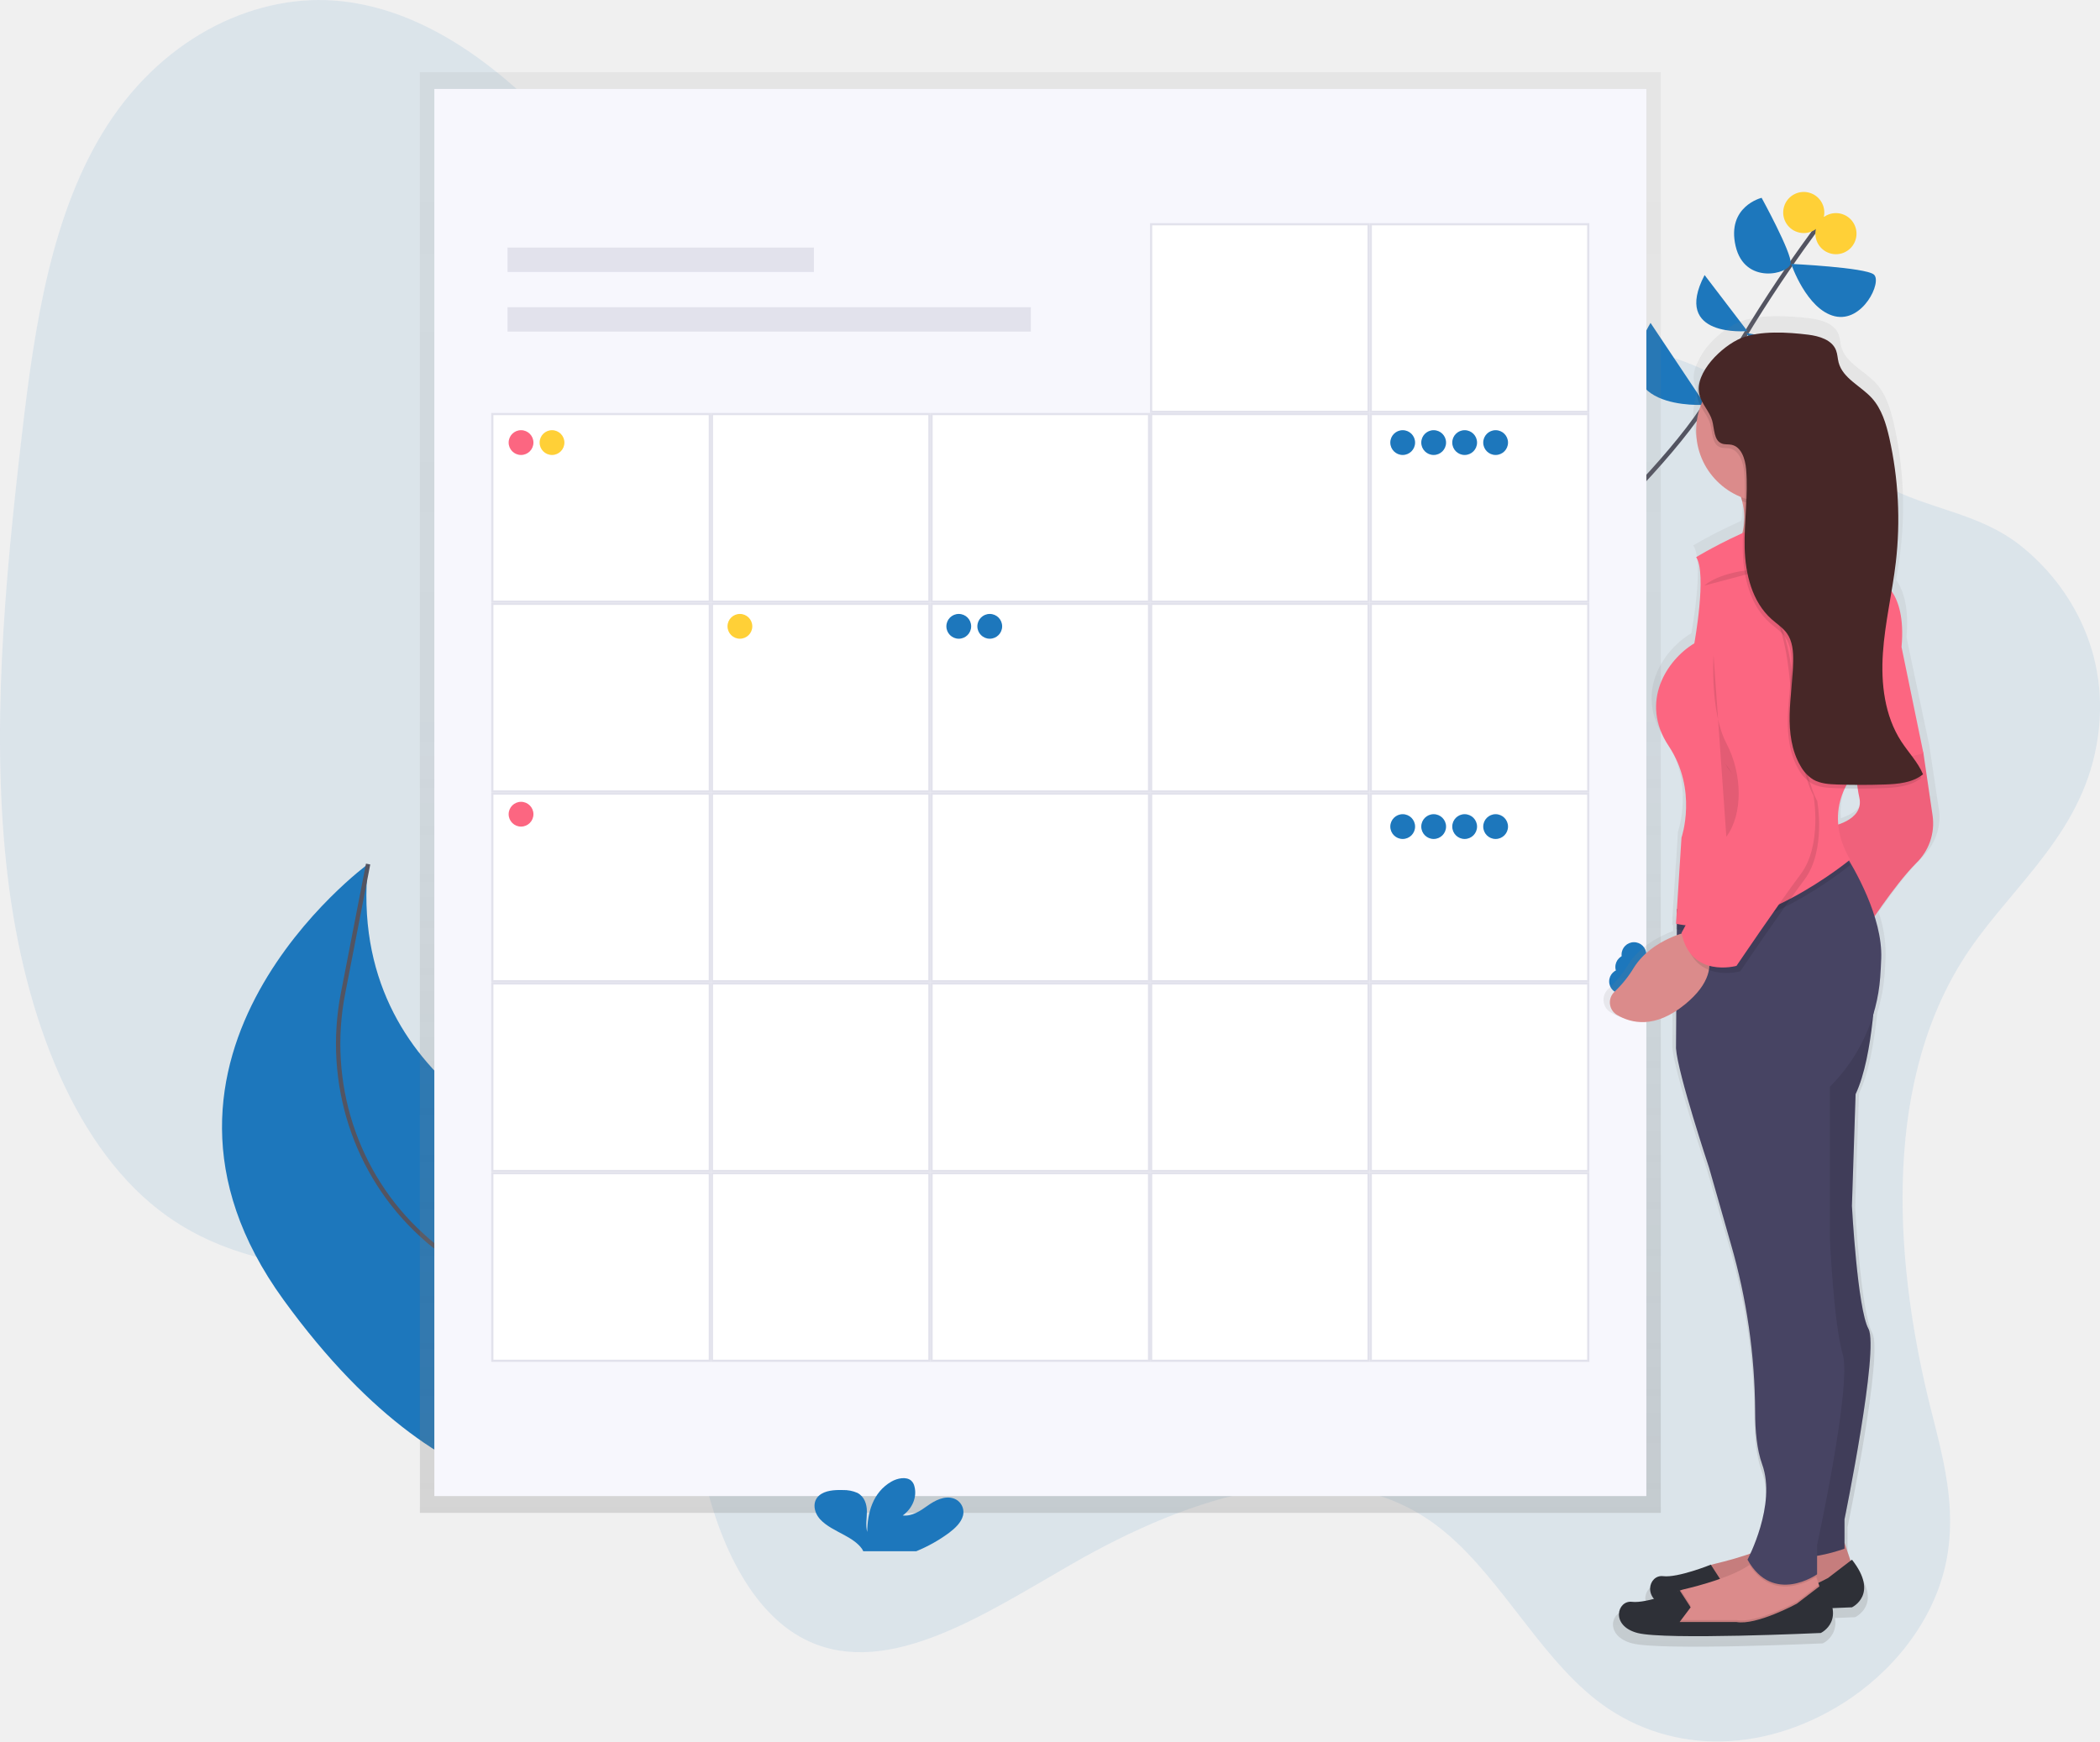
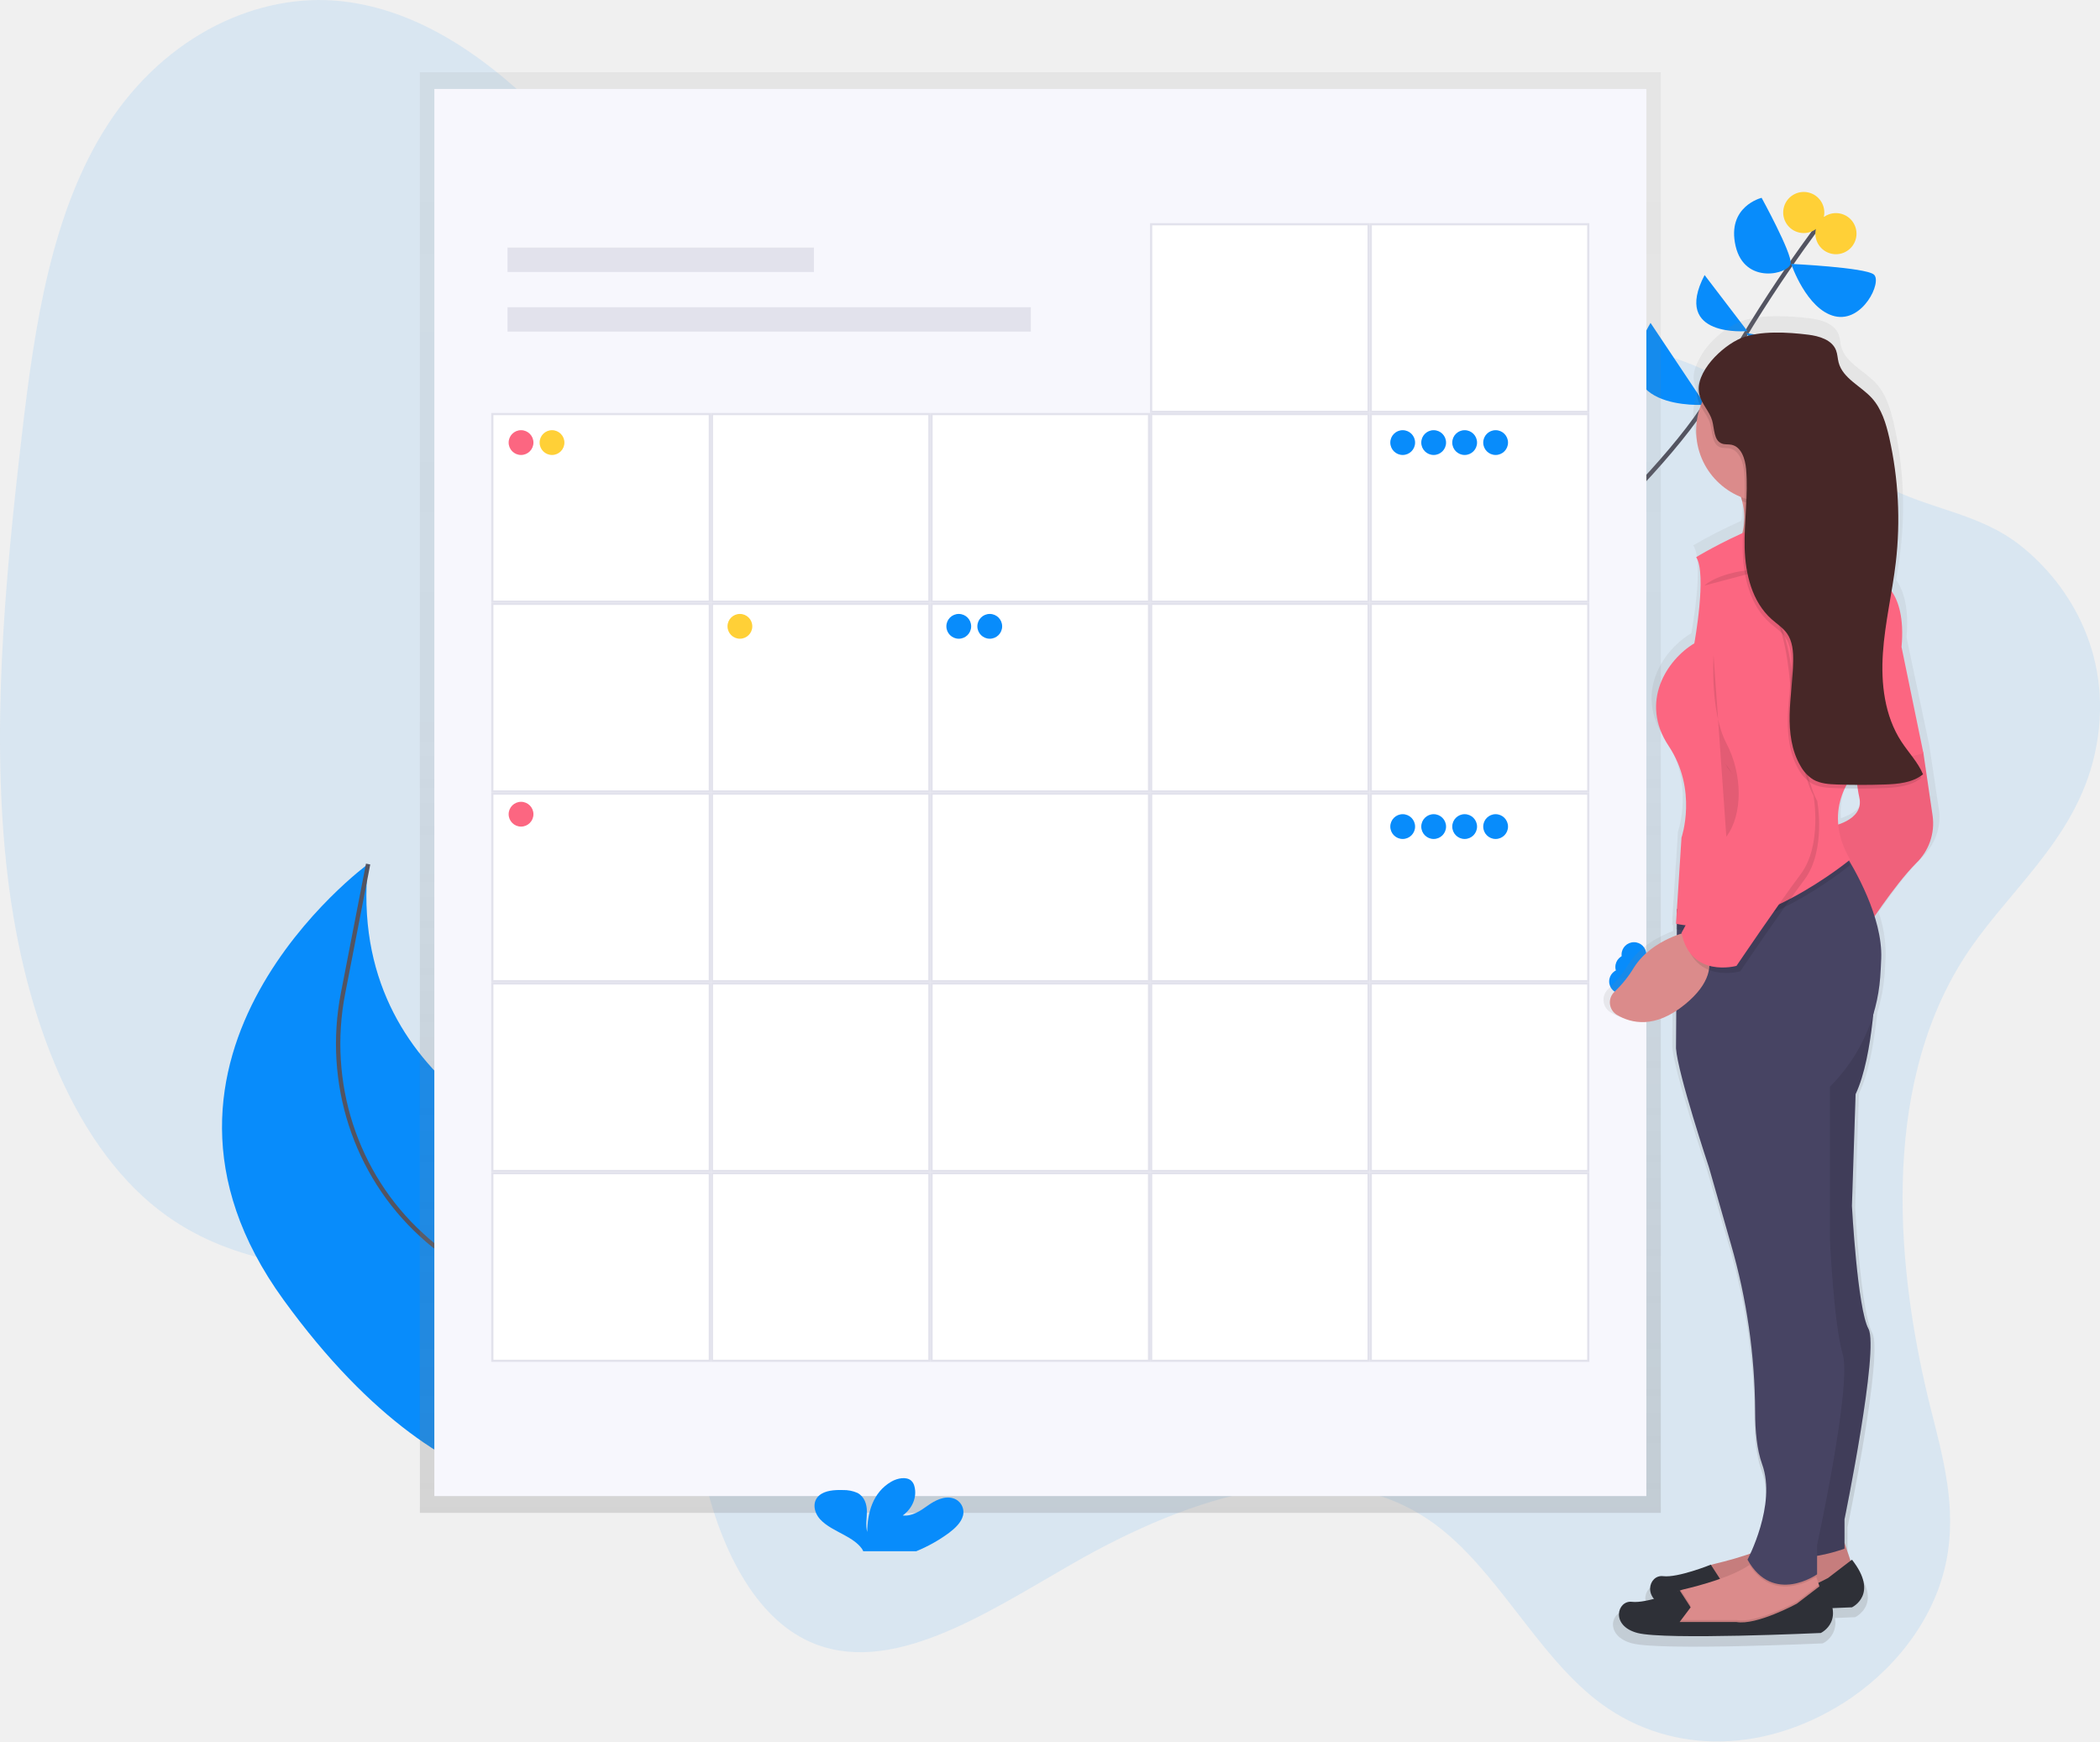
<svg xmlns="http://www.w3.org/2000/svg" xmlns:xlink="http://www.w3.org/1999/xlink" id="53917d2c-59b7-443c-9dc6-ca37ebed1a74" data-name="Layer 1" width="965.64" height="800.81" viewBox="0 0 965.64 800.81">
  <defs>
    <linearGradient id="5075b4d4-ce6f-410a-b63e-15cf2dd063e7" x1="478.38" y1="695.72" x2="478.38" y2="33.2" gradientUnits="userSpaceOnUse">
      <stop offset="0" stop-color="gray" stop-opacity="0.25" />
      <stop offset="0.54" stop-color="gray" stop-opacity="0.12" />
      <stop offset="1" stop-color="gray" stop-opacity="0.1" />
    </linearGradient>
    <linearGradient id="dee71953-6e04-4c93-a054-139b0acb5af5" x1="1834.21" y1="806.87" x2="1834.21" y2="194.98" gradientTransform="matrix(-1, 0, 0, 1, 2766, 0)" xlink:href="#5075b4d4-ce6f-410a-b63e-15cf2dd063e7" />
  </defs>
-   <path d="M1019.06,492.09c-37.09,60-30.14,141.74-13.85,206.19,5.45,21.58,11.73,44.36,7.07,68.51-5.7,29.53-26.48,52.72-47.51,66-38.34,24.15-82.12,23.48-114-1.77-27.53-21.81-45.66-59.85-73.77-80.49-47-34.55-111.54-13.61-167.58,18.68C569.79,792,526.17,821,489.54,804.58c-25.77-11.53-41.84-44.06-49.34-79.46-3.62-17.09-5.81-35.76-14.11-48.78-4.94-7.74-11.73-12.92-18.77-17.17-64.25-38.74-151.18-6.35-213.14-50.22-41.85-29.62-65.64-90.8-73.46-156.22s-1.39-135.42,6.66-204.34c5.73-49,13.48-101.42,39.2-141.27,27.21-42.15,70.1-61,107.38-57s69.65,27.62,97.55,56.49c34.87,36.08,66.32,82.16,111.45,93.8,30.74,7.93,64.31-1.25,97-6.44,54.58-8.68,108.4-6.19,161.84-2.93,51.16,3.12,102.63,7,150.3,25,33.73,12.75,59.62,39.29,91.1,56.55,20.52,11.25,43.67,12.68,62.79,27.68,23.55,18.48,43.93,52.59,34.5,95.71C1071.5,437,1038.74,460.25,1019.06,492.09Z" transform="translate(-117.18 -49.59)" fill="#1d77bc" opacity="0.1" />
+   <path d="M1019.06,492.09c-37.09,60-30.14,141.74-13.85,206.19,5.45,21.58,11.73,44.36,7.07,68.51-5.7,29.53-26.48,52.72-47.51,66-38.34,24.15-82.12,23.48-114-1.77-27.53-21.81-45.66-59.85-73.77-80.49-47-34.55-111.54-13.61-167.58,18.68C569.79,792,526.17,821,489.54,804.58c-25.77-11.53-41.84-44.06-49.34-79.46-3.62-17.09-5.81-35.76-14.11-48.78-4.94-7.74-11.73-12.92-18.77-17.17-64.25-38.74-151.18-6.35-213.14-50.22-41.85-29.62-65.64-90.8-73.46-156.22s-1.39-135.42,6.66-204.34c5.73-49,13.48-101.42,39.2-141.27,27.21-42.15,70.1-61,107.38-57s69.65,27.62,97.55,56.49c34.87,36.08,66.32,82.16,111.45,93.8,30.74,7.93,64.31-1.25,97-6.44,54.58-8.68,108.4-6.19,161.84-2.93,51.16,3.12,102.63,7,150.3,25,33.73,12.75,59.62,39.29,91.1,56.55,20.52,11.25,43.67,12.68,62.79,27.68,23.55,18.48,43.93,52.59,34.5,95.71C1071.5,437,1038.74,460.25,1019.06,492.09Z" transform="translate(-117.18 -49.59)" fill="#088cfb" opacity="0.1" />
  <path d="M781.67,356.47s101-84.63,123.46-127.3,51.05-79.44,51.05-79.44" transform="translate(-117.18 -49.59)" fill="none" stroke="#535461" stroke-miterlimit="10" stroke-width="2" />
-   <path d="M942.9,245.12l-43.69-9.85S909.52,281.35,942.9,245.12Z" transform="translate(-117.18 -49.59)" fill="#1d77bc" />
-   <path d="M876.14,198.08l25.14,37.65S852.13,239.28,876.14,198.08Z" transform="translate(-117.18 -49.59)" fill="#1d77bc" />
-   <path d="M960.09,209.73l-39.93-7S945.24,240.88,960.09,209.73Z" transform="translate(-117.18 -49.59)" fill="#1d77bc" />
-   <path d="M901,176.08l19.67,25.76S885.85,205.14,901,176.08Z" transform="translate(-117.18 -49.59)" fill="#1d77bc" />
-   <path d="M940.81,170.95s34,1.62,38,4.87-5.07,22.3-18,19.19S940.81,170.95,940.81,170.95Z" transform="translate(-117.18 -49.59)" fill="#1d77bc" />
-   <path d="M927.22,140.56s13.89,25.31,13.37,30.13-21.17,10.23-25.34-8S927.22,140.56,927.22,140.56Z" transform="translate(-117.18 -49.59)" fill="#1d77bc" />
+   <path d="M942.9,245.12l-43.69-9.85S909.52,281.35,942.9,245.12Z" transform="translate(-117.18 -49.59)" fill="#088cfb" />
+   <path d="M876.14,198.08l25.14,37.65S852.13,239.28,876.14,198.08Z" transform="translate(-117.18 -49.59)" fill="#088cfb" />
+   <path d="M960.09,209.73l-39.93-7S945.24,240.88,960.09,209.73Z" transform="translate(-117.18 -49.59)" fill="#088cfb" />
+   <path d="M901,176.08l19.67,25.76S885.85,205.14,901,176.08Z" transform="translate(-117.18 -49.59)" fill="#088cfb" />
+   <path d="M940.81,170.95s34,1.62,38,4.87-5.07,22.3-18,19.19S940.81,170.95,940.81,170.95Z" transform="translate(-117.18 -49.59)" fill="#088cfb" />
+   <path d="M927.22,140.56s13.89,25.31,13.37,30.13-21.17,10.23-25.34-8S927.22,140.56,927.22,140.56Z" transform="translate(-117.18 -49.59)" fill="#088cfb" />
  <circle cx="963.75" cy="154.12" r="9.49" transform="matrix(0.3, -0.95, 0.95, 0.3, 408.68, 976.78)" fill="#ffd037" />
  <circle cx="948.9" cy="144.43" r="9.49" transform="matrix(0.3, -0.95, 0.95, 0.3, 407.54, 955.85)" fill="#ffd037" />
-   <path d="M466.64,688.22S482.85,640,380.09,581.87c0,0-104.34-30.43-93.67-134.93,0,0-120.28,88.12-38.89,200.37s151.64,87.75,151.64,87.75Z" transform="translate(-117.18 -49.59)" fill="#1d77bc" />
+   <path d="M466.64,688.22S482.85,640,380.09,581.87c0,0-104.34-30.43-93.67-134.93,0,0-120.28,88.12-38.89,200.37s151.64,87.75,151.64,87.75Z" transform="translate(-117.18 -49.59)" fill="#088cfb" />
  <path d="M435.31,710s-50.14-54.19-98.2-75.14A95.71,95.71,0,0,1,311,617.47c-30.64-28-44-70.25-36.1-111l11.55-59.53" transform="translate(-117.18 -49.59)" fill="none" stroke="#535461" stroke-miterlimit="10" stroke-width="2" />
  <rect x="193.07" y="33.2" width="570.61" height="662.53" fill="url(#5075b4d4-ce6f-410a-b63e-15cf2dd063e7)" />
  <rect x="199.72" y="40.91" width="557.32" height="647.09" fill="#f7f7fd" />
  <rect x="233.38" y="113.85" width="140.89" height="11.22" fill="#e2e2ec" />
  <rect x="233.38" y="141.28" width="240.63" height="11.22" fill="#e2e2ec" />
  <rect x="630.36" y="103.13" width="99.99" height="86.28" fill="#fff" />
  <path d="M847,153.22V238.5H748V153.22h99m1-1H747V239.5H848V152.22Z" transform="translate(-117.18 -49.59)" fill="#e2e2ec" />
  <rect x="529.37" y="103.13" width="99.99" height="86.28" fill="#fff" />
  <path d="M746,153.22V238.5h-99V153.22h99m1-1h-101V239.5H747V152.22Z" transform="translate(-117.18 -49.59)" fill="#e2e2ec" />
  <rect x="630.36" y="190.41" width="99.99" height="86.28" fill="#fff" />
  <path d="M847,240.5v85.28H748V240.5h99m1-1H747v87.28H848V239.5Z" transform="translate(-117.18 -49.59)" fill="#e2e2ec" />
  <rect x="529.37" y="190.41" width="99.99" height="86.28" fill="#fff" />
  <path d="M746,240.5v85.28h-99V240.5h99m1-1h-101v87.28H747V239.5Z" transform="translate(-117.18 -49.59)" fill="#e2e2ec" />
  <rect x="428.38" y="190.41" width="99.99" height="86.28" fill="#fff" />
  <path d="M645.05,240.5v85.28h-99V240.5h99m1-1h-101v87.28h101V239.5Z" transform="translate(-117.18 -49.59)" fill="#e2e2ec" />
  <rect x="327.39" y="190.41" width="99.99" height="86.28" fill="#fff" />
  <path d="M544.06,240.5v85.28h-99V240.5h99m1-1h-101v87.28h101V239.5Z" transform="translate(-117.18 -49.59)" fill="#e2e2ec" />
  <rect x="226.4" y="190.41" width="99.99" height="86.28" fill="#fff" />
  <path d="M443.07,240.5v85.28h-99V240.5h99m1-1h-101v87.28h101V239.5Z" transform="translate(-117.18 -49.59)" fill="#e2e2ec" />
  <rect x="630.36" y="277.68" width="99.99" height="86.28" fill="#fff" />
  <path d="M847,327.78v85.28H748V327.78h99m1-1H747v87.28H848V326.78Z" transform="translate(-117.18 -49.59)" fill="#e2e2ec" />
  <rect x="529.37" y="277.68" width="99.99" height="86.28" fill="#fff" />
  <path d="M746,327.78v85.28h-99V327.78h99m1-1h-101v87.28H747V326.78Z" transform="translate(-117.18 -49.59)" fill="#e2e2ec" />
  <rect x="428.38" y="277.68" width="99.99" height="86.28" fill="#fff" />
  <path d="M645.05,327.78v85.28h-99V327.78h99m1-1h-101v87.28h101V326.78Z" transform="translate(-117.18 -49.59)" fill="#e2e2ec" />
  <rect x="327.39" y="277.68" width="99.99" height="86.28" fill="#fff" />
  <path d="M544.06,327.78v85.28h-99V327.78h99m1-1h-101v87.28h101V326.78Z" transform="translate(-117.18 -49.59)" fill="#e2e2ec" />
  <rect x="226.4" y="277.68" width="99.99" height="86.28" fill="#fff" />
  <path d="M443.07,327.78v85.28h-99V327.78h99m1-1h-101v87.28h101V326.78Z" transform="translate(-117.18 -49.59)" fill="#e2e2ec" />
  <rect x="630.36" y="364.96" width="99.99" height="86.28" fill="#fff" />
  <path d="M847,415.05v85.28H748V415.05h99m1-1H747v87.28H848V414.05Z" transform="translate(-117.18 -49.59)" fill="#e2e2ec" />
  <rect x="529.37" y="364.96" width="99.99" height="86.28" fill="#fff" />
  <path d="M746,415.05v85.28h-99V415.05h99m1-1h-101v87.28H747V414.05Z" transform="translate(-117.18 -49.59)" fill="#e2e2ec" />
  <rect x="428.38" y="364.96" width="99.99" height="86.28" fill="#fff" />
  <path d="M645.05,415.05v85.28h-99V415.05h99m1-1h-101v87.28h101V414.05Z" transform="translate(-117.18 -49.59)" fill="#e2e2ec" />
  <rect x="327.39" y="364.96" width="99.99" height="86.28" fill="#fff" />
  <path d="M544.06,415.05v85.28h-99V415.05h99m1-1h-101v87.28h101V414.05Z" transform="translate(-117.18 -49.59)" fill="#e2e2ec" />
  <rect x="226.4" y="364.96" width="99.99" height="86.28" fill="#fff" />
  <path d="M443.07,415.05v85.28h-99V415.05h99m1-1h-101v87.28h101V414.05Z" transform="translate(-117.18 -49.59)" fill="#e2e2ec" />
  <rect x="630.36" y="452.23" width="99.99" height="86.28" fill="#fff" />
  <path d="M847,502.33V587.6H748V502.33h99m1-1H747V588.6H848V501.33Z" transform="translate(-117.18 -49.59)" fill="#e2e2ec" />
  <rect x="529.37" y="452.23" width="99.99" height="86.28" fill="#fff" />
  <path d="M746,502.33V587.6h-99V502.33h99m1-1h-101V588.6H747V501.33Z" transform="translate(-117.18 -49.59)" fill="#e2e2ec" />
  <rect x="428.38" y="452.23" width="99.99" height="86.28" fill="#fff" />
  <path d="M645.05,502.33V587.6h-99V502.33h99m1-1h-101V588.6h101V501.33Z" transform="translate(-117.18 -49.59)" fill="#e2e2ec" />
  <rect x="327.39" y="452.23" width="99.99" height="86.28" fill="#fff" />
  <path d="M544.06,502.33V587.6h-99V502.33h99m1-1h-101V588.6h101V501.33Z" transform="translate(-117.18 -49.59)" fill="#e2e2ec" />
  <rect x="226.4" y="452.23" width="99.99" height="86.28" fill="#fff" />
  <path d="M443.07,502.33V587.6h-99V502.33h99m1-1h-101V588.6h101V501.33Z" transform="translate(-117.18 -49.59)" fill="#e2e2ec" />
  <rect x="630.36" y="539.51" width="99.99" height="86.28" fill="#fff" />
  <path d="M847,589.6v85.28H748V589.6h99m1-1H747v87.28H848V588.6Z" transform="translate(-117.18 -49.59)" fill="#e2e2ec" />
  <rect x="529.37" y="539.51" width="99.99" height="86.28" fill="#fff" />
  <path d="M746,589.6v85.28h-99V589.6h99m1-1h-101v87.28H747V588.6Z" transform="translate(-117.18 -49.59)" fill="#e2e2ec" />
  <rect x="428.38" y="539.51" width="99.99" height="86.28" fill="#fff" />
  <path d="M645.05,589.6v85.28h-99V589.6h99m1-1h-101v87.28h101V588.6Z" transform="translate(-117.18 -49.59)" fill="#e2e2ec" />
  <rect x="327.39" y="539.51" width="99.99" height="86.28" fill="#fff" />
  <path d="M544.06,589.6v85.28h-99V589.6h99m1-1h-101v87.28h101V588.6Z" transform="translate(-117.18 -49.59)" fill="#e2e2ec" />
  <rect x="226.4" y="539.51" width="99.99" height="86.28" fill="#fff" />
  <path d="M443.07,589.6v85.28h-99V589.6h99m1-1h-101v87.28h101V588.6Z" transform="translate(-117.18 -49.59)" fill="#e2e2ec" />
-   <path d="M553.6,754.48c2.86-2.17,5.55-4.73,6.38-7.85a6.64,6.64,0,0,0-4.46-8c-4.09-1.28-8.46,1-11.78,3.37s-7.11,5-11.45,4.51c4.49-3.25,6.63-8.52,5.39-13.31a5.16,5.16,0,0,0-1.5-2.7c-2.27-2-6.39-1.13-9.11.43-8.65,5-11.06,14.55-11.11,23.18-.87-3.11-.14-6.35-.16-9.55s-1.09-6.73-4.39-8.45a15.71,15.71,0,0,0-6.7-1.29c-3.89-.12-8.22.2-10.87,2.52-3.3,2.88-2.44,7.72.43,10.89s7.24,5.16,11.25,7.35c3.06,1.67,6.16,3.62,8,6.26a5.68,5.68,0,0,1,.6,1.12h24.37A70.07,70.07,0,0,0,553.6,754.48Z" transform="translate(-117.18 -49.59)" fill="#1d77bc" />
+   <path d="M553.6,754.48c2.86-2.17,5.55-4.73,6.38-7.85a6.64,6.64,0,0,0-4.46-8c-4.09-1.28-8.46,1-11.78,3.37s-7.11,5-11.45,4.51c4.49-3.25,6.63-8.52,5.39-13.31a5.16,5.16,0,0,0-1.5-2.7c-2.27-2-6.39-1.13-9.11.43-8.65,5-11.06,14.55-11.11,23.18-.87-3.11-.14-6.35-.16-9.55s-1.09-6.73-4.39-8.45a15.71,15.71,0,0,0-6.7-1.29c-3.89-.12-8.22.2-10.87,2.52-3.3,2.88-2.44,7.72.43,10.89s7.24,5.16,11.25,7.35c3.06,1.67,6.16,3.62,8,6.26a5.68,5.68,0,0,1,.6,1.12h24.37A70.07,70.07,0,0,0,553.6,754.48Z" transform="translate(-117.18 -49.59)" fill="#088cfb" />
  <circle cx="239.59" cy="203.53" r="5.7" fill="#fc6681" />
  <circle cx="253.83" cy="203.53" r="5.7" fill="#ffd037" />
-   <circle cx="440.87" cy="288.03" r="5.7" fill="#1d77bc" />
-   <circle cx="455.12" cy="288.03" r="5.7" fill="#1d77bc" />
-   <circle cx="745.64" cy="451.33" r="5.7" fill="#1d77bc" />
-   <circle cx="748.49" cy="444.69" r="5.7" fill="#1d77bc" />
-   <circle cx="751.34" cy="438.99" r="5.7" fill="#1d77bc" />
-   <circle cx="645" cy="203.53" r="5.7" fill="#1d77bc" />
-   <circle cx="659.24" cy="203.53" r="5.7" fill="#1d77bc" />
-   <circle cx="673.49" cy="203.53" r="5.7" fill="#1d77bc" />
-   <circle cx="687.73" cy="203.53" r="5.7" fill="#1d77bc" />
-   <circle cx="645" cy="380.12" r="5.7" fill="#1d77bc" />
-   <circle cx="659.24" cy="380.12" r="5.7" fill="#1d77bc" />
-   <circle cx="673.49" cy="380.12" r="5.7" fill="#1d77bc" />
-   <circle cx="687.73" cy="380.12" r="5.7" fill="#1d77bc" />
+   <circle cx="440.87" cy="288.03" r="5.7" fill="#088cfb" />
+   <circle cx="455.12" cy="288.03" r="5.7" fill="#088cfb" />
+   <circle cx="745.64" cy="451.33" r="5.7" fill="#088cfb" />
+   <circle cx="748.49" cy="444.69" r="5.7" fill="#088cfb" />
+   <circle cx="751.34" cy="438.99" r="5.7" fill="#088cfb" />
+   <circle cx="645" cy="203.53" r="5.7" fill="#088cfb" />
+   <circle cx="659.24" cy="203.53" r="5.7" fill="#088cfb" />
+   <circle cx="673.49" cy="203.53" r="5.7" fill="#088cfb" />
+   <circle cx="687.73" cy="203.53" r="5.7" fill="#088cfb" />
+   <circle cx="645" cy="380.12" r="5.7" fill="#088cfb" />
+   <circle cx="659.24" cy="380.12" r="5.7" fill="#088cfb" />
+   <circle cx="673.49" cy="380.12" r="5.7" fill="#088cfb" />
+   <circle cx="687.73" cy="380.12" r="5.7" fill="#088cfb" />
  <circle cx="340.23" cy="288.03" r="5.7" fill="#ffd037" />
  <circle cx="239.59" cy="374.43" r="5.7" fill="#fc6681" />
  <path d="M857.9,515.22c6.25,3.69,16,6.09,28.35-1.84l-.12,17.56c.88,12,15.77,55.91,15.77,55.91l10.5,36.1a282.47,282.47,0,0,1,11.54,78.53c0,8.81.82,17.89,3.35,24.72,5.59,15.11-2.2,34.58-5.58,41.83a175.68,175.68,0,0,1-17.33,4.88,11.84,11.84,0,0,0-1.55.47l-.07-.1S887,779.53,880,778.67c-5.22-.64-8.49,5.87-4.4,10.66-3.86,1-7.82,1.71-10.49,1.38-7-.86-10.51,11.18,2.63,14.62s87.59,0,87.59,0a10.56,10.56,0,0,0,5.6-11.66c5.72-.22,9.29-.39,9.29-.39s13.14-6,0-22.37l-.7.53-2.81-8.27V752s16.64-80,11.39-89.46-7.88-57.63-7.88-57.63L972,552.44c4.75-9.8,7.18-25.16,8.41-37.17a78.87,78.87,0,0,0,3.36-17.63c.21-2.82.38-5.78.49-8.85A59.33,59.33,0,0,0,981,469c5-7.2,13.13-18.33,19.84-24.91,10.51-10.32,7.88-22.37,7.88-22.37l-4.38-29.25-10.51-49.89c1.32-13.84-1.57-21.81-4.76-26.31.76-4.47,1.47-8.94,2-13.43A171.87,171.87,0,0,0,988,244.36c-1.52-6.69-3.59-13.55-8.28-18.62-5.31-5.74-13.93-9.24-15.91-16.76-.49-1.87-.51-3.86-1.22-5.66-1.92-4.92-8-6.71-13.32-7.35-9.48-1.15-23.19-2-32.3,1.7-6.36,2.6-15.12,9.76-18.6,17.44-2,3.53-2.93,7.24-2.08,10.73a14.71,14.71,0,0,0,1.51,3.67A33,33,0,0,0,895.76,241a33.56,33.56,0,0,0,21.42,31.13c.21.66.4,1.31.56,1.95a33.42,33.42,0,0,1,.86,4.69c-.17,3-.36,6.09-.5,9.14q-.15.63-.32,1.24a225.38,225.38,0,0,0-22,11.22c5.26,7.74-.88,40.43-.88,40.43-13.14,7.74-26.28,27.53-12.26,48.17s6.13,43,6.13,43l-2.19,33.63h0v.06l-.44,6.73.17,0-.17,2.55.38.07,0,2.74c-6.15,2.26-15.14,6.82-20.5,15.25a53.81,53.81,0,0,1-9.17,11.25A6.76,6.76,0,0,0,857.9,515.22Zm105.76-89.36a32,32,0,0,1,3.11-16.92q3.09.06,6.19.07c.21,1.45.46,2.83.76,4.09C975.5,420.68,968.39,424.31,963.65,425.85Z" transform="translate(-117.18 -49.59)" fill="url(#dee71953-6e04-4c93-a054-139b0acb5af5)" />
  <path d="M965.39,759.25l3.37,10.11-11,11-36.24,8.43-26.13-2.53,1.69-9.27h0a11.18,11.18,0,0,1,8.3-8.17c10.74-2.52,31.22-8.28,35.52-16.27Z" transform="translate(-117.18 -49.59)" fill="#db8b8b" />
  <path d="M965.39,759.25l3.37,10.11-11,11-36.24,8.43-26.13-2.53,1.69-9.27h0a11.18,11.18,0,0,1,8.3-8.17c10.74-2.52,31.22-8.28,35.52-16.27Z" transform="translate(-117.18 -49.59)" opacity="0.1" />
  <path d="M903.86,783.69l5.06-6.74-5.06-7.81s-15.17,6.12-21.91,5.28-10.11,11,2.53,14.33,84.28,0,84.28,0,12.64-5.9,0-21.91l-11,8.43s-18.54,10.11-27.81,8.43Z" transform="translate(-117.18 -49.59)" fill="#2e3037" />
  <path d="M881.1,798l26.13,2.53,36.24-8.43,11-11-.89-2.68-1.26-3.76L951.06,771l-24.44-6.74a15.14,15.14,0,0,1-5,5c-7.94,5.43-22.2,9.35-30.57,11.31a8.77,8.77,0,0,0-1,.31,11.14,11.14,0,0,0-7.26,7.86Z" transform="translate(-117.18 -49.59)" fill="#db8b8b" />
  <path d="M881.1,798l26.13,2.53,36.24-8.43,11-11-.89-2.68-10.06,7.74s-18.54,10.11-27.81,8.43H889.53l5.06-6.74-4.54-7a11.14,11.14,0,0,0-7.26,7.86Z" transform="translate(-117.18 -49.59)" opacity="0.1" />
  <path d="M889.53,795.49l5.06-6.74-5.06-7.81s-15.17,6.12-21.91,5.28-10.11,11,2.53,14.33,84.28,0,84.28,0,12.64-5.9,0-21.91l-11,8.43s-18.54,10.11-27.81,8.43Z" transform="translate(-117.18 -49.59)" fill="#2e3037" />
  <path d="M910.6,306.66s40.46,4.21,34.56-12.64a30.34,30.34,0,0,1-1.25-14.88A41.25,41.25,0,0,1,951.06,262l-37.93,5.9a47.5,47.5,0,0,1,5.14,12.18C922.79,297.95,910.6,306.66,910.6,306.66Z" transform="translate(-117.18 -49.59)" fill="#db8b8b" />
  <path d="M979.71,498.82s-.84,36.24-9.27,53.94l-1.69,51.41s2.53,47.2,7.59,56.47-11,87.65-11,87.65v13.49s-27,10.11-34.56-1.69l7.59-100.3L935,520.73Z" transform="translate(-117.18 -49.59)" fill="#474463" />
  <path d="M979.71,498.82s-.84,36.24-9.27,53.94l-1.69,51.41s2.53,47.2,7.59,56.47-11,87.65-11,87.65v13.49s-27,10.11-34.56-1.69l7.59-100.3L935,520.73Z" transform="translate(-117.18 -49.59)" opacity="0.1" />
  <path d="M996.57,382.51l5.06,13.49,4.21,28.66a25.35,25.35,0,0,1-7.59,21.91c-10.11,10.11-23.6,31.18-23.6,31.18l-16-48s16-2.53,13.49-13.49S970.44,385,970.44,385Z" transform="translate(-117.18 -49.59)" fill="#fc6681" />
  <path d="M996.57,382.51l5.06,13.49,4.21,28.66a25.35,25.35,0,0,1-7.59,21.91c-10.11,10.11-23.6,31.18-23.6,31.18l-16-48s16-2.53,13.49-13.49S970.44,385,970.44,385Z" transform="translate(-117.18 -49.59)" opacity="0.05" />
  <path d="M921.66,769.27c10.81,17,27.64,7.37,30.62,5.45L951.06,771l-24.44-6.74A15.14,15.14,0,0,1,921.66,769.27Z" transform="translate(-117.18 -49.59)" opacity="0.1" />
  <path d="M887.85,531.69c.84,11.8,15.17,54.78,15.17,54.78l10.11,35.37a281.44,281.44,0,0,1,11.11,76.94c0,8.63.79,17.53,3.23,24.22,6.74,18.54-6.74,43.83-6.74,43.83,11.8,21.07,32,6.74,32,6.74V760.09s16-73.33,11.8-87.65-5.9-53.1-5.9-53.1v-70a79.38,79.38,0,0,0,23.13-50.32c.2-2.76.36-5.66.47-8.67.68-19-12.32-41.31-17.4-49.25-1.22-1.92-2-3-2-3l-74.42,29.52-.17.07,0,2.88,0,6.37Z" transform="translate(-117.18 -49.59)" fill="#474463" />
  <path d="M913.13,267.89a47.5,47.5,0,0,1,5.14,12.18,33,33,0,0,0,25.64-.94A41.25,41.25,0,0,1,951.06,262Z" transform="translate(-117.18 -49.59)" opacity="0.1" />
  <circle cx="812.81" cy="198.06" r="32.87" fill="#db8b8b" />
  <path d="M887.85,476.91l.36.07c35.34,7.27,79.71-29.57,79.71-29.57a43.68,43.68,0,0,1-3.07-6.27c-1.22-1.92-2-3-2-3l-74.42,29.52-.19,2.95Z" transform="translate(-117.18 -49.59)" opacity="0.1" />
  <path d="M897.12,305.81s47.2-28.66,62.37-16.86l21.07,27s13.49,4.21,11,31.18L1001.63,396l-30.34,7.59s-17.7,16.86-3.37,41.3c0,0-44.67,37.08-80.07,29.5l2.53-39.61s7.59-21.91-5.9-42.14-.84-39.61,11.8-47.2C896.28,345.43,902.17,313.4,897.12,305.81Z" transform="translate(-117.18 -49.59)" fill="#fc6681" />
  <path d="M894.59,477.75s-17.7,3.37-26.13,16.86a52.53,52.53,0,0,1-8.82,11,6.69,6.69,0,0,0,1,10.66c6.69,4,17.6,6.49,31.38-4.83C915.66,492.08,894.59,477.75,894.59,477.75Z" transform="translate(-117.18 -49.59)" fill="#db8b8b" />
  <path d="M920.72,321.83s16.86-1.69,21.07,42.14,11,53.94,11,53.94,4.21,22.76-5.9,36.24-29.5,42.14-29.5,42.14-21.07,5.9-25.28-15.17l26.13-48.88s4.21-16.86-5.9-28.66S894.59,313.4,920.72,321.83Z" transform="translate(-117.18 -49.59)" opacity="0.1" />
  <path d="M919,319.3s16.86-1.69,21.07,42.14,11,53.94,11,53.94,4.21,22.76-5.9,36.24-29.5,42.14-29.5,42.14-21.07,5.9-25.28-15.17l26.13-48.88s4.21-16.86-5.9-28.66S892.9,310.87,919,319.3Z" transform="translate(-117.18 -49.59)" fill="#fc6681" />
  <path d="M905.12,350.9S903.44,377,911,391.36s7.59,32.87,0,43" transform="translate(-117.18 -49.59)" opacity="0.1" />
  <path d="M900.91,318.88s6.74-6.74,26.13-7.59,27.81-6.74,27.81-6.74" transform="translate(-117.18 -49.59)" opacity="0.1" />
  <path d="M947.79,205.18c5.12.63,11,2.39,12.82,7.2.68,1.77.7,3.72,1.17,5.55,1.91,7.36,10.2,10.79,15.31,16.42,4.51,5,6.5,11.69,8,18.24a171.4,171.4,0,0,1,3,57.26c-1.64,14-5,27.74-5.94,41.78s.78,28.81,8.45,40.61c3.3,5.07,7.66,9.53,10,15.11-4.83,3.92-11.5,4.48-17.73,4.69q-10.87.37-21.75,0c-3.8-.13-7.77-.38-11.05-2.3a17.06,17.06,0,0,1-5.8-6.23c-4.15-7-5.19-15.5-5-23.66s1.47-16.28,1.62-24.45c.08-4.45-.27-9.18-2.83-12.82-1.85-2.63-4.66-4.4-7.06-6.53-9-8-12.12-20.82-12.42-32.87s1.69-24.12.67-36.13c-.4-4.7-2.16-10.35-6.78-11.26-1.46-.29-3,0-4.4-.56-3.71-1.43-3.35-6.66-4.41-10.49-1.19-4.3-4.86-7.62-5.89-12-2.43-10.2,10.55-22.37,19.06-25.92C925.48,203.2,938.67,204.06,947.79,205.18Z" transform="translate(-117.18 -49.59)" opacity="0.1" />
  <path d="M948.63,203.5c5.12.63,11,2.39,12.82,7.2.68,1.77.7,3.72,1.17,5.55,1.91,7.36,10.2,10.79,15.31,16.42,4.51,5,6.5,11.69,8,18.24a171.4,171.4,0,0,1,3,57.26c-1.64,14-5,27.74-5.94,41.78s.78,28.81,8.45,40.61c3.3,5.07,7.66,9.53,10,15.11-4.83,3.92-11.5,4.48-17.73,4.69q-10.87.37-21.75,0c-3.8-.13-7.77-.38-11.05-2.3a17.06,17.06,0,0,1-5.8-6.23c-4.15-7-5.19-15.5-5-23.66s1.47-16.28,1.62-24.45c.08-4.45-.27-9.18-2.83-12.82-1.85-2.63-4.66-4.4-7.06-6.53-9-8-12.12-20.82-12.42-32.87s1.69-24.12.67-36.13c-.4-4.7-2.16-10.35-6.78-11.26-1.46-.29-3,0-4.4-.56-3.71-1.43-3.35-6.66-4.41-10.49-1.19-4.3-4.86-7.62-5.89-12-2.43-10.2,10.55-22.37,19.06-25.92C926.32,201.51,939.51,202.37,948.63,203.5Z" transform="translate(-117.18 -49.59)" fill="#472727" />
</svg>
